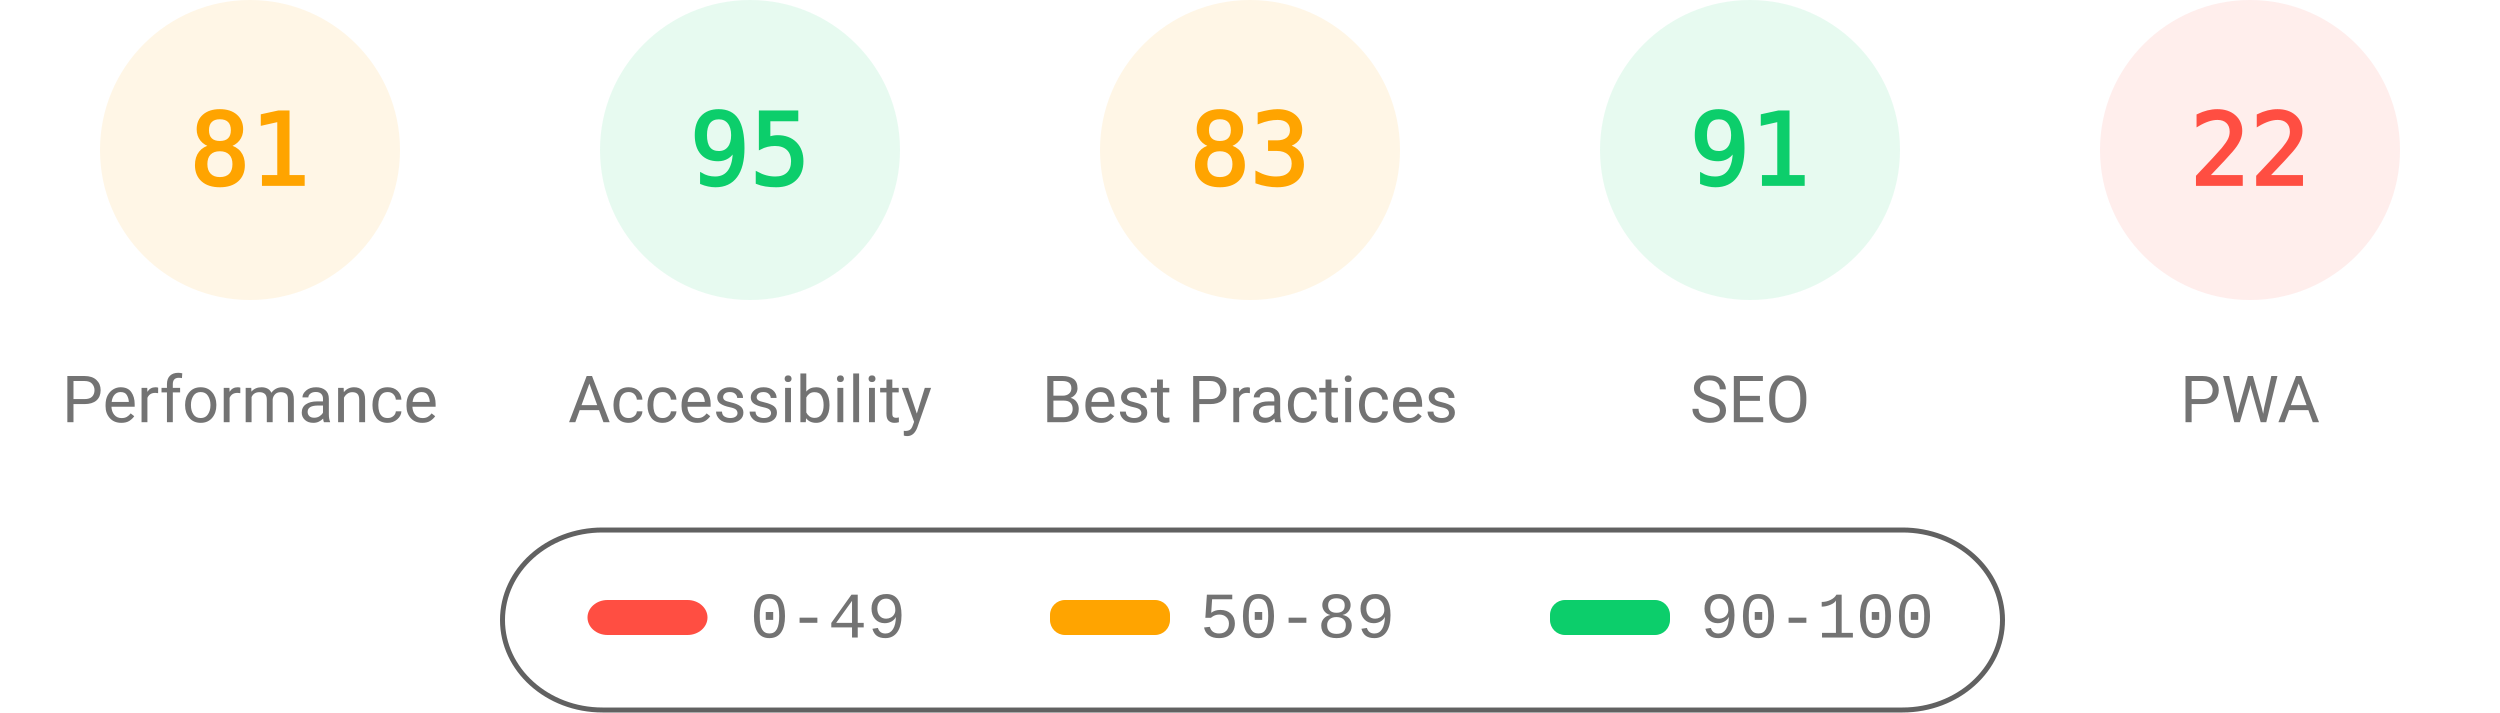
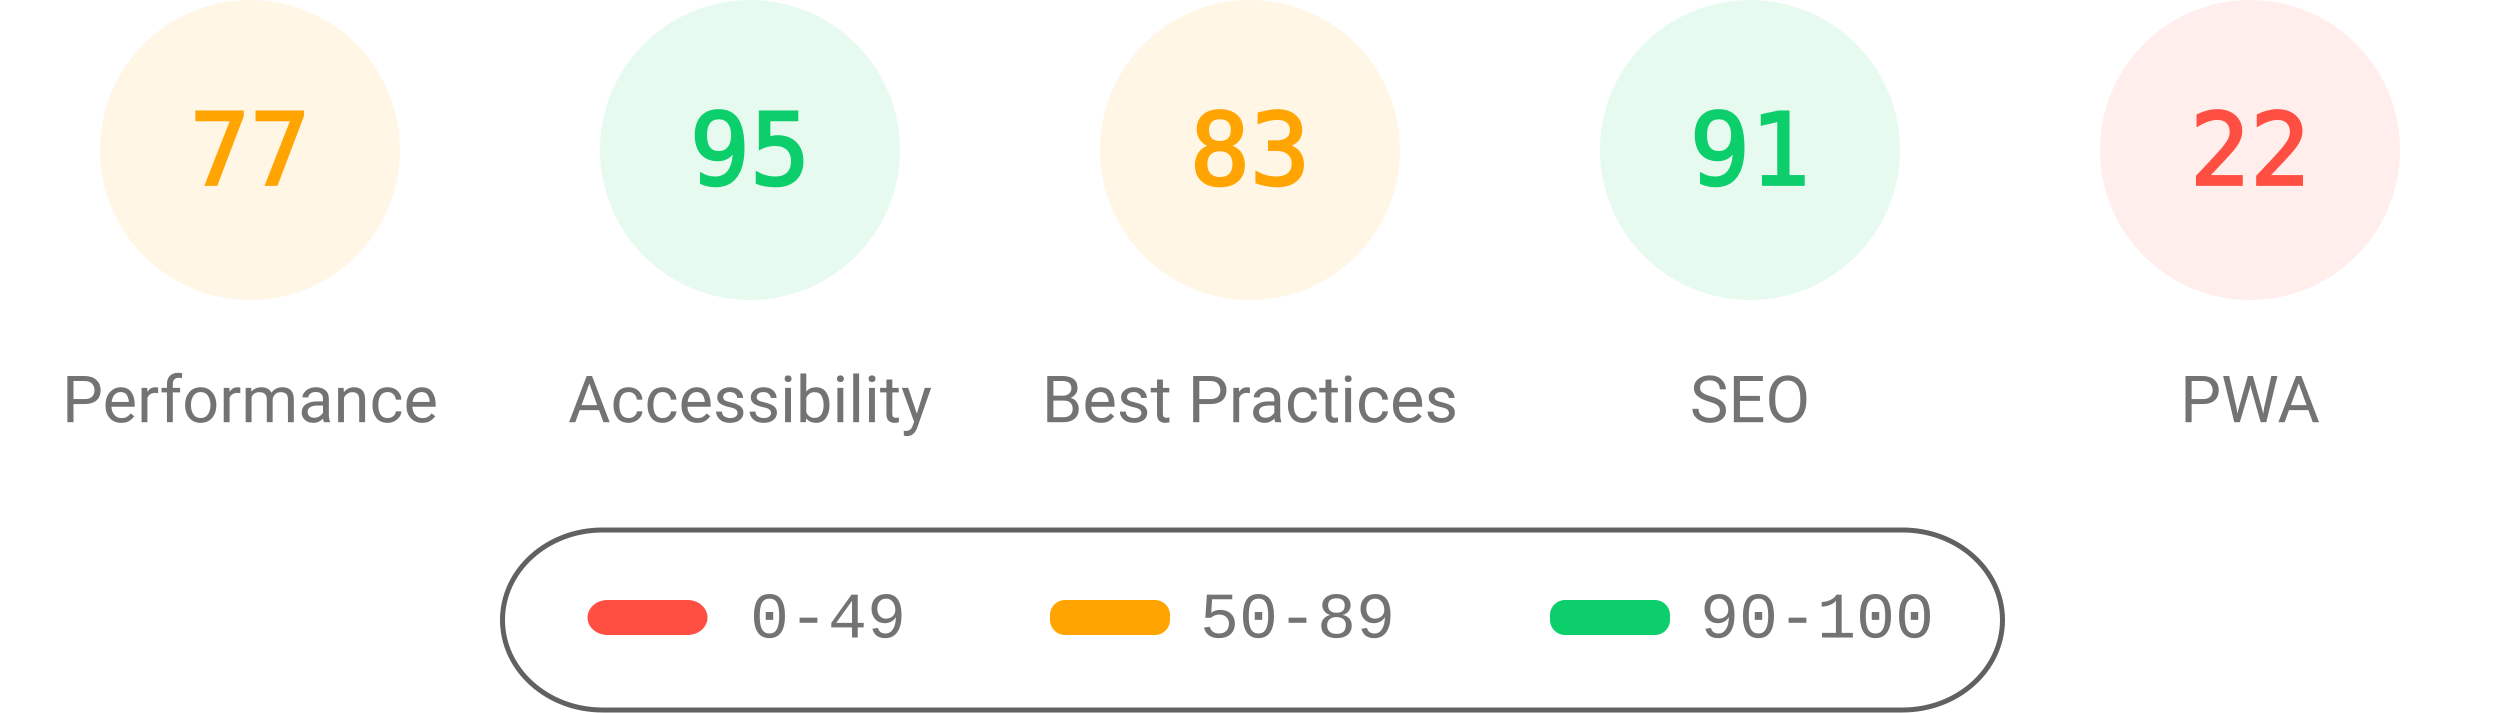
<svg xmlns="http://www.w3.org/2000/svg" fill="none" width="1000" height="285">
  <style>.gauge-base{opacity:.1}.gauge-arc{fill:none;animation-delay:250ms;stroke-linecap:round;transform:rotate(-90deg);transform-origin:100px 60px;animation:load-gauge 1s ease forwards}.guage-text{font-size:40px;font-family:monospace;text-align:center}.guage-red{color:#ff4e42;fill:#ff4e42;stroke:#ff4e42}.guage-orange{color:#ffa400;fill:#ffa400;stroke:#ffa400}.guage-green{color:#0cce6b;fill:#0cce6b;stroke:#0cce6b}.guage-undefined{color:#5c5c5c;fill:#5c5c5c;stroke:#5c5c5c}.guage-title{color:#737373;fill:#737373;stroke:none;font-size:26px;line-height:26px;font-family:Roboto,Halvetica,Arial,sans-serif}@keyframes load-gauge{from{stroke-dasharray:0 352.858}}</style>
  <svg class="guage-div guage-perf guage-orange" viewBox="0 0 200 200" width="200" height="200">
    <circle class="gauge-base" r="56" cx="100" cy="60" stroke-width="8" />
-     <circle class="gauge-arc guage-arc-1" r="56" cx="100" cy="60" stroke-width="8" style="stroke-dasharray:285.005,351.858" />
-     <text class="guage-text" x="100" y="60" alignment-baseline="central" dominant-baseline="central" text-anchor="middle">81</text>
+     <circle class="gauge-arc guage-arc-1" r="56" cx="100" cy="60" stroke-width="8" style="stroke-dasharray:270.931,351.858" />
+     <text class="guage-text" x="100" y="60" alignment-baseline="central" dominant-baseline="central" text-anchor="middle">77</text>
    <text class="guage-title" x="100" y="160" alignment-baseline="central" dominant-baseline="central" text-anchor="middle">Performance</text>
  </svg>
  <svg class="guage-div guage-acc guage-green" viewBox="0 0 200 200" width="200" height="200" x="200">
    <circle class="gauge-base" r="56" cx="100" cy="60" stroke-width="8" />
    <circle class="gauge-arc guage-arc-2" r="56" cx="100" cy="60" stroke-width="8" style="stroke-dasharray:334.265,351.858" />
    <text class="guage-text" x="100" y="60" alignment-baseline="central" dominant-baseline="central" text-anchor="middle">95</text>
    <text class="guage-title" x="100" y="160" alignment-baseline="central" dominant-baseline="central" text-anchor="middle">Accessibility</text>
  </svg>
  <svg class="guage-div guage-best guage-orange" viewBox="0 0 200 200" width="200" height="200" x="400">
    <circle class="gauge-base" r="56" cx="100" cy="60" stroke-width="8" />
    <circle class="gauge-arc guage-arc-3" r="56" cx="100" cy="60" stroke-width="8" style="stroke-dasharray:292.042,351.858" />
    <text class="guage-text" x="100" y="60" alignment-baseline="central" dominant-baseline="central" text-anchor="middle">83</text>
    <text class="guage-title" x="100" y="160" alignment-baseline="central" dominant-baseline="central" text-anchor="middle">Best Practices</text>
  </svg>
  <svg class="guage-div guage-seo guage-green" viewBox="0 0 200 200" width="200" height="200" x="600">
    <circle class="gauge-base" r="56" cx="100" cy="60" stroke-width="8" />
    <circle class="gauge-arc guage-arc-4" r="56" cx="100" cy="60" stroke-width="8" style="stroke-dasharray:320.191,351.858" />
    <text class="guage-text" x="100" y="60" alignment-baseline="central" dominant-baseline="central" text-anchor="middle">91</text>
    <text class="guage-title" x="100" y="160" alignment-baseline="central" dominant-baseline="central" text-anchor="middle">SEO</text>
  </svg>
  <svg class="guage-div guage-pwa guage-red" viewBox="0 0 200 200" width="200" height="200" x="800">
    <circle class="gauge-base" r="56" cx="100" cy="60" stroke-width="8" />
    <circle class="gauge-arc guage-arc-4" r="56" cx="100" cy="60" stroke-width="8" style="stroke-dasharray:77.409,351.858" />
    <text class="guage-text" x="100" y="60" alignment-baseline="central" dominant-baseline="central" text-anchor="middle">22</text>
    <text class="guage-title" x="100" y="160" alignment-baseline="central" dominant-baseline="central" text-anchor="middle">PWA</text>
  </svg>
  <svg width="604" height="76" x="200" y="210">
    <path fill="none" id="canvas_background" d="M-1-1h604v80H-1z" />
    <rect fill-opacity="0" stroke="#616161" stroke-width="2" rx="40" id="svg_2" height="72" width="600" y="2" x="1" fill="#000" />
    <rect stroke="#000" rx="8" id="svg_3" height="14" width="48" y="30" x="35" stroke-opacity="null" stroke-width="0" fill="#ff4e42" />
    <rect stroke="#000" rx="6" id="svg_4" height="14" width="48" y="30" x="220" stroke-opacity="null" stroke-width="0" fill="#ffa400" />
    <rect stroke="#000" rx="6" id="svg_5" height="14" width="48" y="30" x="420" stroke-opacity="null" stroke-width="0" fill="#0cce6b" />
    <text xml:space="preserve" text-anchor="start" font-family="'Courier New', Courier, monospace" font-size="26" id="svg_6" y="45" x="100" stroke-opacity="null" stroke-width="0" stroke="#000" fill="#737373">0-49</text>
    <text xml:space="preserve" text-anchor="start" font-family="'Courier New', Courier, monospace" font-size="26" id="svg_7" y="45" x="280" stroke-opacity="null" stroke-width="0" stroke="#000" fill="#737373">50-89</text>
    <text xml:space="preserve" text-anchor="start" font-family="'Courier New', Courier, monospace" font-size="26" id="svg_8" y="45" x="480" stroke-opacity="null" stroke-width="0" stroke="#000" fill="#737373">90-100</text>
  </svg>
</svg>
